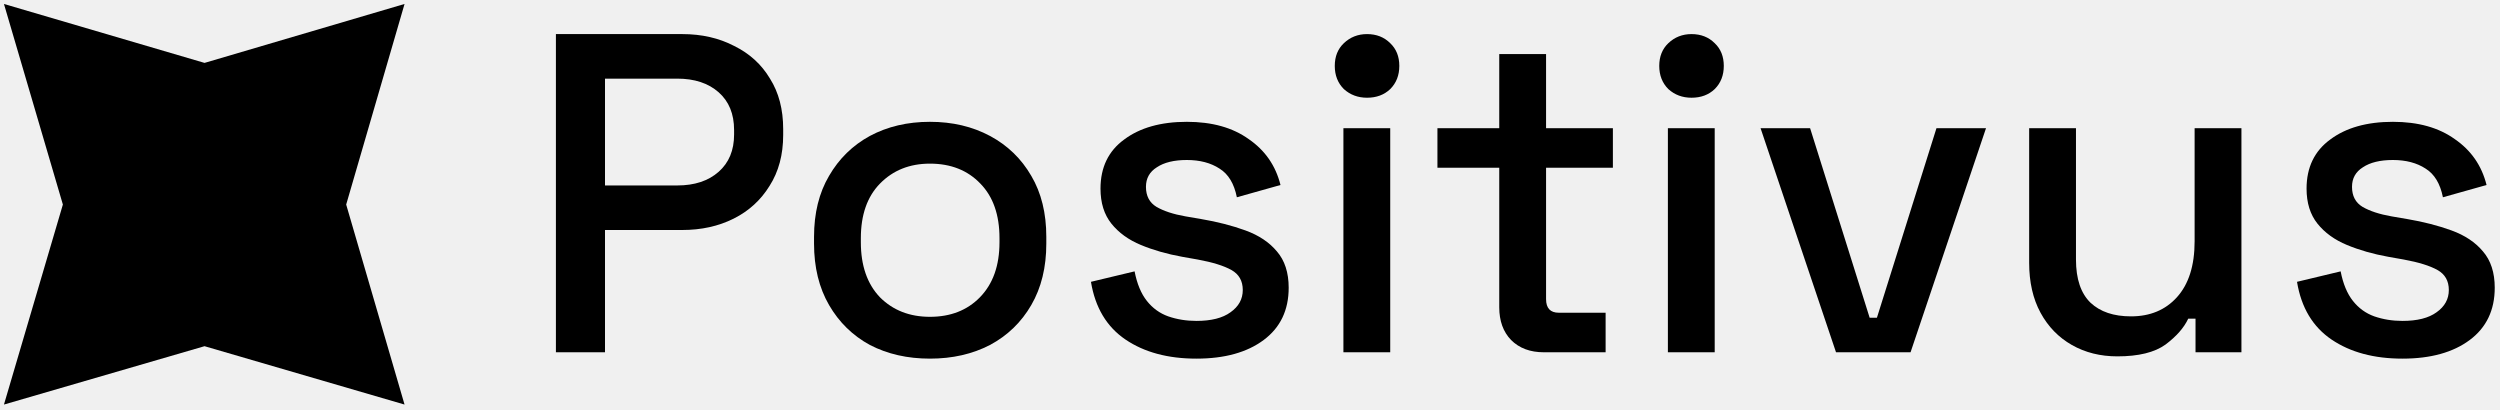
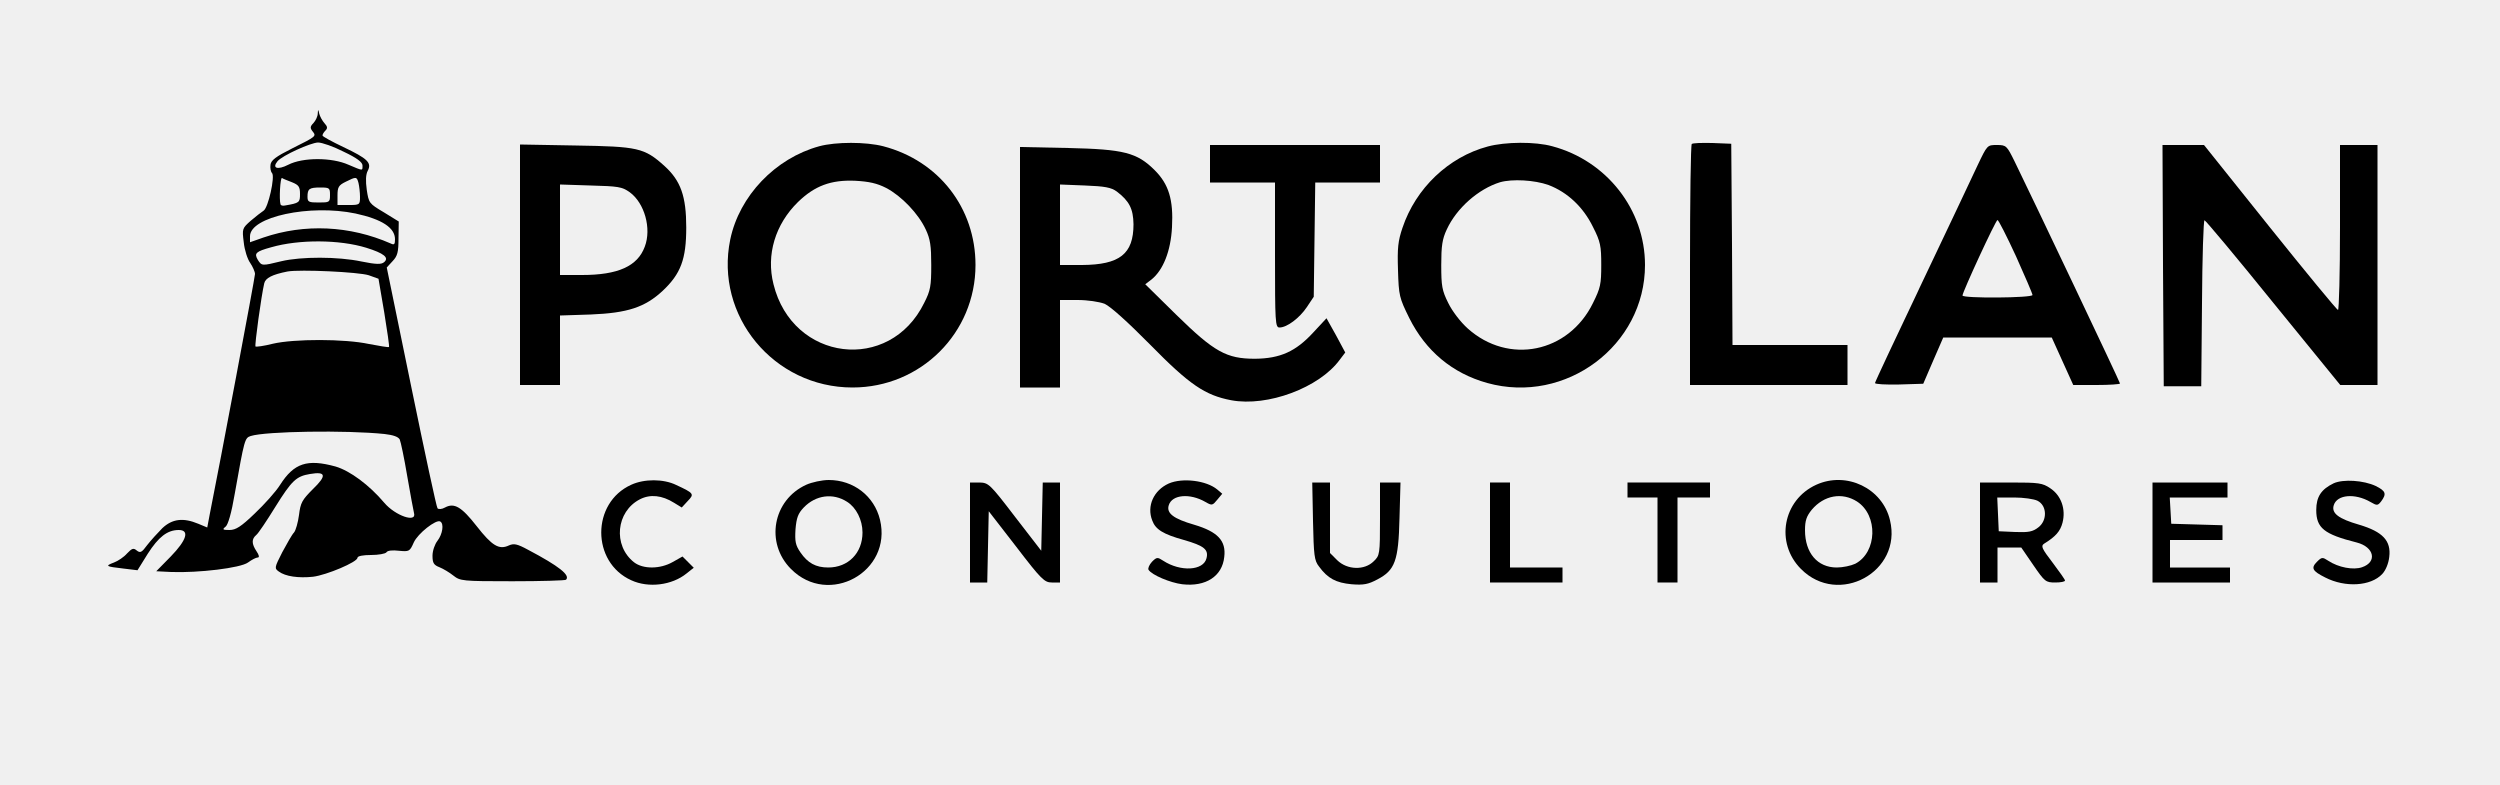
- <svg xmlns="http://www.w3.org/2000/svg" width="220" height="36" viewBox="0 0 220 36" fill="none">
-   <g clip-path="url(#clip0_330_1194)">
-     <path d="M17.999 5.535L35.6 0.349L30.464 18L35.6 35.601L17.999 30.465L0.348 35.601L5.533 18L0.348 0.349L17.999 5.535Z" fill="black" />
+ <svg xmlns="http://www.w3.org/2000/svg" version="1.0" width="1000pt" height="314pt" viewBox="0 0 1000 314" preserveAspectRatio="xMidYMid meet">
+   <g transform="translate(0,314) scale(0.1,-0.1)" fill="#000000" stroke="none">
+     <path d="M1271 2686 c0 -11 -8 -28 -17 -38 -14 -14 -14 -20 -4 -33 16 -20 16 -20 -82 -69 -64 -32 -84 -47 -86 -65 -2 -13 1 -28 6 -33 13 -13 -15 -140 -34 -151 -8 -5 -31 -23 -51 -40 -34 -30 -35 -32 -28 -86 3 -31 15 -68 26 -83 10 -15 19 -35 19 -44 0 -13 -141 -762 -181 -961 l-10 -53 -36 15 c-60 25 -104 20 -144 -18 -18 -18 -46 -49 -60 -67 -22 -30 -28 -33 -42 -22 -13 11 -19 9 -39 -12 -12 -14 -36 -30 -52 -36 -37 -14 -33 -16 36 -24 l58 -7 41 66 c43 67 78 95 124 95 44 0 32 -40 -32 -106 l-58 -59 60 -3 c109 -4 277 16 307 38 15 11 32 20 39 20 7 0 6 9 -5 25 -20 30 -20 49 -1 65 8 6 42 57 76 112 66 106 84 123 139 132 64 11 68 -6 12 -60 -44 -44 -50 -55 -56 -104 -4 -30 -13 -62 -20 -70 -8 -8 -28 -44 -47 -79 -31 -61 -32 -64 -14 -77 27 -20 79 -27 137 -21 55 7 178 59 178 76 0 7 23 11 54 11 30 0 58 5 62 11 4 7 24 9 49 6 42 -4 44 -3 60 33 16 36 90 94 106 84 16 -9 9 -51 -11 -77 -11 -14 -20 -40 -20 -60 0 -29 5 -37 28 -46 15 -6 40 -21 55 -33 28 -22 35 -23 237 -23 115 0 211 3 214 6 18 18 -27 54 -152 120 -44 24 -57 26 -77 17 -39 -18 -67 -1 -128 77 -61 78 -90 95 -127 75 -12 -7 -26 -8 -30 -3 -4 4 -51 223 -105 486 l-98 477 23 25 c20 21 24 36 24 92 l1 67 -60 37 c-59 35 -60 37 -68 90 -5 36 -4 61 4 76 17 32 -1 49 -98 95 -46 22 -83 42 -83 46 0 5 5 13 12 20 9 9 8 16 -4 29 -9 10 -18 27 -21 38 -4 19 -5 19 -6 1z m104 -153 c53 -25 75 -42 75 -55 0 -22 3 -22 -56 3 -67 30 -183 30 -241 0 -43 -22 -66 -14 -43 14 19 23 132 74 162 75 16 0 62 -16 103 -37z m-207 -122 c27 -11 32 -18 32 -47 0 -34 -2 -36 -60 -46 -9 -2 -17 0 -18 5 -6 19 -1 108 6 105 4 -3 22 -10 40 -17z m266 -3 c3 -13 6 -38 6 -55 0 -32 -1 -33 -45 -33 l-45 0 0 38 c0 33 4 41 33 55 42 21 44 21 51 -5z m-114 -48 c0 -29 -2 -30 -45 -30 -40 0 -45 2 -45 23 0 32 7 37 52 37 36 0 38 -2 38 -30z m102 -74 c106 -23 158 -57 158 -103 0 -20 -3 -24 -17 -17 -164 72 -345 80 -509 24 l-54 -19 0 24 c0 78 240 129 422 91z m43 -137 c71 -22 93 -40 71 -58 -11 -9 -31 -9 -90 3 -94 20 -242 20 -321 1 -78 -19 -78 -19 -94 6 -15 26 -8 33 54 50 111 32 273 31 380 -2z m10 -110 l39 -14 23 -135 c12 -74 21 -136 19 -138 -2 -2 -38 4 -80 12 -97 21 -300 21 -385 1 -35 -9 -66 -13 -69 -11 -4 5 23 202 35 253 5 21 32 35 93 47 50 9 285 -2 325 -15z m63 -635 c35 -4 55 -11 61 -22 4 -9 18 -75 30 -147 12 -71 25 -138 27 -147 12 -41 -75 -11 -119 41 -60 71 -137 128 -195 145 -113 31 -166 14 -222 -74 -17 -27 -63 -78 -101 -114 -55 -53 -76 -66 -101 -66 -27 0 -30 2 -16 13 10 7 24 55 37 132 39 220 40 223 64 231 60 19 381 24 535 8z" />
+     <path d="M3277 2555 c-176 -48 -320 -199 -356 -373 -63 -305 174 -592 489 -592 273 0 492 218 492 490 0 228 -147 417 -369 475 -69 18 -190 18 -256 0z m268 -167 c61 -32 129 -103 158 -166 18 -38 22 -66 22 -142 0 -84 -3 -102 -28 -151 -138 -283 -527 -235 -603 74 -30 118 7 240 98 329 67 65 132 89 228 85 56 -3 88 -10 125 -29z" />
+     <path d="M5951 2554 c-157 -42 -288 -167 -341 -325 -18 -53 -21 -81 -18 -170 3 -101 5 -110 45 -191 66 -132 172 -221 312 -260 314 -87 631 150 631 472 0 221 -153 417 -371 475 -68 19 -188 18 -258 -1z m243 -154 c76 -29 139 -88 178 -168 30 -59 33 -76 33 -152 0 -76 -3 -92 -33 -152 -98 -200 -338 -248 -501 -102 -29 26 -62 69 -78 102 -25 50 -28 68 -28 152 0 76 4 104 22 142 39 85 126 162 213 189 49 14 138 9 194 -11z" />
+     <path d="M6767 2564 c-4 -4 -7 -223 -7 -486 l0 -478 315 0 315 0 0 80 0 80 -230 0 -230 0 -2 403 -3 402 -75 3 c-42 1 -79 0 -83 -4z" />
+     <path d="M2080 2081 l0 -481 80 0 80 0 0 139 0 139 123 4 c148 6 217 29 288 95 72 68 94 126 94 253 0 125 -22 187 -87 246 -81 73 -106 78 -355 82 l-223 4 0 -481z m439 290 c59 -43 88 -145 60 -218 -29 -78 -107 -113 -251 -113 l-88 0 0 181 0 181 123 -4 c110 -3 125 -5 156 -27z" />
+     <path d="M4840 2485 l0 -75 130 0 130 0 0 -290 c0 -270 1 -290 18 -290 30 0 80 38 109 81 l28 42 3 229 3 228 130 0 129 0 0 75 0 75 -340 0 -340 0 0 -75z" />
+     <path d="M7910 2478 c-21 -46 -122 -258 -224 -473 -102 -214 -186 -393 -186 -397 0 -5 43 -7 96 -6 l97 3 40 93 40 92 217 0 217 0 43 -95 43 -95 93 0 c52 0 94 3 94 6 0 6 -352 746 -421 887 -32 65 -34 67 -72 67 -38 0 -38 0 -77 -82z m154 -363 c36 -80 66 -150 66 -155 0 -12 -280 -14 -280 -2 0 14 133 302 140 302 4 0 37 -65 74 -145z" />
+     <path d="M8652 2078 l3 -483 75 0 75 0 3 333 c1 182 6 332 10 331 4 0 128 -148 275 -330 l268 -329 74 0 75 0 0 480 0 480 -75 0 -75 0 0 -330 c0 -181 -4 -330 -8 -330 -4 0 -127 149 -272 330 l-264 330 -83 0 -83 0 2 -482z" />
+     <path d="M4080 2071 l0 -481 80 0 80 0 0 175 0 175 70 0 c41 0 86 -7 108 -15 23 -10 91 -71 182 -163 158 -161 220 -203 325 -223 145 -27 352 50 434 162 l22 29 -37 69 -38 68 -53 -57 c-70 -76 -132 -104 -233 -105 -114 0 -163 27 -315 176 l-124 122 25 19 c47 38 77 114 82 209 6 110 -13 172 -69 228 -71 71 -124 84 -346 89 l-193 4 0 -481z m387 303 c50 -38 66 -69 67 -131 0 -119 -55 -162 -206 -163 l-88 0 0 161 0 161 100 -4 c80 -3 105 -8 127 -24z" />
+     <path d="M2525 1201 c-160 -72 -160 -310 0 -382 69 -32 163 -20 221 27 l29 23 -22 22 -23 23 -39 -22 c-51 -29 -119 -29 -155 -1 -85 67 -72 203 24 252 41 21 88 16 136 -14 l31 -19 24 26 c27 28 25 31 -46 64 -51 25 -128 25 -180 1z" />
+     <path d="M3225 1201 c-134 -61 -165 -233 -61 -337 151 -152 406 -11 356 197 -23 95 -106 159 -205 159 -27 0 -68 -9 -90 -19z m163 -68 c37 -23 62 -73 62 -123 0 -82 -57 -140 -137 -140 -50 0 -82 18 -111 60 -20 29 -23 44 -20 93 4 46 10 63 33 87 48 50 117 59 173 23z" />
+     <path d="M4675 1206 c-60 -27 -89 -90 -66 -148 13 -36 44 -55 127 -78 80 -23 99 -38 90 -73 -12 -50 -104 -55 -173 -10 -23 15 -26 15 -45 -4 -11 -12 -17 -26 -14 -32 13 -21 87 -52 135 -58 94 -11 160 32 168 109 8 65 -26 101 -120 129 -83 24 -112 46 -102 78 13 43 85 49 147 13 26 -15 28 -14 47 9 l20 24 -20 17 c-43 36 -139 48 -194 24z" />
+     <path d="M7265 1201 c-134 -61 -165 -233 -61 -337 150 -151 406 -11 356 195 -30 128 -174 197 -295 142z m163 -67 c85 -55 81 -203 -7 -249 -17 -8 -50 -15 -74 -15 -77 0 -127 58 -127 149 0 39 6 56 27 82 49 58 121 71 181 33z" />
+     <path d="M9335 1207 c-50 -24 -70 -54 -70 -107 0 -72 31 -97 162 -130 70 -18 83 -78 21 -99 -35 -12 -94 -1 -135 26 -23 15 -26 15 -45 -4 -25 -25 -19 -37 33 -63 80 -41 182 -35 228 14 14 15 25 42 28 68 8 65 -26 101 -120 129 -83 24 -112 46 -102 78 13 43 85 49 147 13 26 -15 29 -15 43 3 22 30 18 41 -22 61 -49 23 -130 28 -168 11z" />
+     <path d="M3880 1010 l0 -200 35 0 34 0 3 143 3 142 110 -142 c101 -132 113 -143 143 -143 l32 0 0 200 0 200 -35 0 -34 0 -3 -137 -3 -136 -105 136 c-101 132 -106 136 -142 137 l-38 0 0 -200z" />
+     <path d="M5252 1056 c3 -138 5 -158 24 -182 35 -48 68 -65 130 -71 49 -4 67 0 103 19 71 37 85 74 89 246 l4 142 -41 0 -41 0 0 -145 c0 -142 -1 -147 -25 -170 -37 -37 -106 -35 -146 4 l-29 29 0 141 0 141 -36 0 -35 0 3 -154z" />
+     <path d="M5960 1010 l0 -200 145 0 145 0 0 30 0 30 -105 0 -105 0 0 170 0 170 -40 0 -40 0 0 -200z" />
+     <path d="M6510 1180 l0 -30 60 0 60 0 0 -170 0 -170 40 0 40 0 0 170 0 170 65 0 65 0 0 30 0 30 -165 0 -165 0 0 -30z" />
+     <path d="M7920 1010 l0 -200 35 0 35 0 0 70 0 70 48 0 47 0 48 -70 c46 -67 50 -70 88 -70 21 0 39 3 39 8 0 4 -23 36 -50 72 -43 56 -47 66 -34 75 47 29 65 50 74 84 14 54 -5 109 -49 138 -31 21 -45 23 -157 23 l-124 0 0 -200z m230 127 c38 -19 40 -78 4 -106 -23 -18 -39 -21 -93 -19 l-66 3 -3 68 -3 67 68 0 c37 0 79 -6 93 -13z" />
+     <path d="M8610 1010 l0 -200 155 0 155 0 0 30 0 30 -120 0 -120 0 0 55 0 55 105 0 105 0 0 30 0 29 -102 3 -103 3 -3 53 -3 52 115 0 116 0 0 30 0 30 -150 0 -150 0 0 -200z" />
  </g>
-   <path d="M48.92 31V3H60.04C61.747 3 63.267 3.347 64.6 4.04C65.96 4.707 67.013 5.667 67.76 6.92C68.533 8.147 68.92 9.627 68.92 11.36V11.88C68.92 13.613 68.52 15.107 67.72 16.36C66.947 17.613 65.893 18.573 64.56 19.24C63.227 19.907 61.72 20.24 60.04 20.24H53.24V31H48.92ZM53.24 16.32H59.6C61.12 16.32 62.333 15.92 63.24 15.12C64.147 14.32 64.6 13.227 64.6 11.84V11.44C64.6 10.027 64.147 8.92 63.24 8.12C62.333 7.32 61.12 6.92 59.6 6.92H53.24V16.32Z" fill="black" />
-   <path d="M81.835 31.56C79.861 31.56 78.101 31.16 76.555 30.36C75.035 29.533 73.835 28.36 72.955 26.84C72.075 25.32 71.635 23.52 71.635 21.44V20.84C71.635 18.76 72.075 16.973 72.955 15.48C73.835 13.96 75.035 12.787 76.555 11.96C78.101 11.133 79.861 10.72 81.835 10.72C83.808 10.72 85.568 11.133 87.115 11.96C88.661 12.787 89.875 13.96 90.755 15.48C91.635 16.973 92.075 18.76 92.075 20.84V21.44C92.075 23.52 91.635 25.32 90.755 26.84C89.875 28.36 88.661 29.533 87.115 30.36C85.568 31.16 83.808 31.56 81.835 31.56ZM81.835 27.88C83.648 27.88 85.115 27.307 86.235 26.16C87.381 24.987 87.955 23.373 87.955 21.32V20.96C87.955 18.907 87.395 17.307 86.275 16.16C85.155 14.987 83.675 14.4 81.835 14.4C80.048 14.4 78.581 14.987 77.435 16.16C76.315 17.307 75.755 18.907 75.755 20.96V21.32C75.755 23.373 76.315 24.987 77.435 26.16C78.581 27.307 80.048 27.88 81.835 27.88Z" fill="black" />
-   <path d="M105.284 31.56C102.777 31.56 100.697 31 99.044 29.88C97.391 28.76 96.377 27.067 96.004 24.8L99.844 23.88C100.057 24.973 100.417 25.84 100.924 26.48C101.431 27.12 102.057 27.573 102.804 27.84C103.577 28.107 104.404 28.24 105.284 28.24C106.591 28.24 107.591 27.987 108.284 27.48C109.004 26.973 109.364 26.32 109.364 25.52C109.364 24.72 109.031 24.133 108.364 23.76C107.697 23.387 106.711 23.08 105.404 22.84L104.044 22.6C102.711 22.36 101.497 22.013 100.404 21.56C99.311 21.107 98.444 20.48 97.804 19.68C97.164 18.88 96.844 17.853 96.844 16.6C96.844 14.733 97.537 13.293 98.924 12.28C100.311 11.24 102.151 10.72 104.444 10.72C106.657 10.72 108.471 11.227 109.884 12.24C111.324 13.227 112.257 14.573 112.684 16.28L108.844 17.36C108.604 16.16 108.097 15.32 107.324 14.84C106.551 14.333 105.591 14.08 104.444 14.08C103.324 14.08 102.444 14.293 101.804 14.72C101.164 15.12 100.844 15.693 100.844 16.44C100.844 17.24 101.151 17.827 101.764 18.2C102.404 18.573 103.257 18.853 104.324 19.04L105.724 19.28C107.137 19.52 108.431 19.853 109.604 20.28C110.777 20.707 111.697 21.32 112.364 22.12C113.057 22.92 113.404 23.987 113.404 25.32C113.404 27.293 112.671 28.827 111.204 29.92C109.737 31.013 107.764 31.56 105.284 31.56Z" fill="black" />
-   <path d="M118.22 31V11.28H122.34V31H118.22ZM120.3 8.6C119.5 8.6 118.82 8.347 118.26 7.84C117.726 7.307 117.46 6.627 117.46 5.8C117.46 4.973 117.726 4.307 118.26 3.8C118.82 3.267 119.5 3 120.3 3C121.126 3 121.806 3.267 122.34 3.8C122.873 4.307 123.14 4.973 123.14 5.8C123.14 6.627 122.873 7.307 122.34 7.84C121.806 8.347 121.126 8.6 120.3 8.6Z" fill="black" />
-   <path d="M135.854 31C134.654 31 133.694 30.64 132.974 29.92C132.281 29.2 131.934 28.24 131.934 27.04V14.76H126.494V11.28H131.934V4.76H136.054V11.28H141.934V14.76H136.054V26.32C136.054 27.12 136.427 27.52 137.174 27.52H141.294V31H135.854Z" fill="black" />
-   <path d="M146.774 31V11.28H150.894V31H146.774ZM148.854 8.6C148.054 8.6 147.374 8.347 146.814 7.84C146.281 7.307 146.014 6.627 146.014 5.8C146.014 4.973 146.281 4.307 146.814 3.8C147.374 3.267 148.054 3 148.854 3C149.681 3 150.361 3.267 150.894 3.8C151.428 4.307 151.694 4.973 151.694 5.8C151.694 6.627 151.428 7.307 150.894 7.84C150.361 8.347 149.681 8.6 148.854 8.6Z" fill="black" />
-   <path d="M161.569 31L154.929 11.28H159.289L164.529 27.96H165.169L170.409 11.28H174.769L168.129 31H161.569Z" fill="black" />
-   <path d="M186.326 31.36C184.833 31.36 183.5 31.027 182.326 30.36C181.153 29.693 180.233 28.747 179.566 27.52C178.9 26.293 178.566 24.827 178.566 23.12V11.28H182.686V22.84C182.686 24.547 183.113 25.813 183.966 26.64C184.82 27.44 186.006 27.84 187.526 27.84C189.206 27.84 190.553 27.28 191.566 26.16C192.606 25.013 193.126 23.373 193.126 21.24V11.28H197.246V31H193.206V28.04H192.566C192.193 28.84 191.526 29.6 190.566 30.32C189.606 31.013 188.193 31.36 186.326 31.36Z" fill="black" />
-   <path d="M211.417 31.56C208.91 31.56 206.83 31 205.177 29.88C203.523 28.76 202.51 27.067 202.137 24.8L205.977 23.88C206.19 24.973 206.55 25.84 207.057 26.48C207.563 27.12 208.19 27.573 208.937 27.84C209.71 28.107 210.537 28.24 211.417 28.24C212.723 28.24 213.723 27.987 214.417 27.48C215.137 26.973 215.497 26.32 215.497 25.52C215.497 24.72 215.163 24.133 214.497 23.76C213.83 23.387 212.843 23.08 211.537 22.84L210.177 22.6C208.843 22.36 207.63 22.013 206.537 21.56C205.443 21.107 204.577 20.48 203.937 19.68C203.297 18.88 202.977 17.853 202.977 16.6C202.977 14.733 203.67 13.293 205.057 12.28C206.443 11.24 208.283 10.72 210.577 10.72C212.79 10.72 214.603 11.227 216.017 12.24C217.457 13.227 218.39 14.573 218.817 16.28L214.977 17.36C214.737 16.16 214.23 15.32 213.457 14.84C212.683 14.333 211.723 14.08 210.577 14.08C209.457 14.08 208.577 14.293 207.937 14.72C207.297 15.12 206.977 15.693 206.977 16.44C206.977 17.24 207.283 17.827 207.897 18.2C208.537 18.573 209.39 18.853 210.457 19.04L211.857 19.28C213.27 19.52 214.563 19.853 215.737 20.28C216.91 20.707 217.83 21.32 218.497 22.12C219.19 22.92 219.537 23.987 219.537 25.32C219.537 27.293 218.803 28.827 217.337 29.92C215.87 31.013 213.897 31.56 211.417 31.56Z" fill="black" />
-   <defs>
-     <clipPath id="clip0_330_1194">
-       <rect width="36" height="36" fill="white" />
-     </clipPath>
-   </defs>
</svg>
